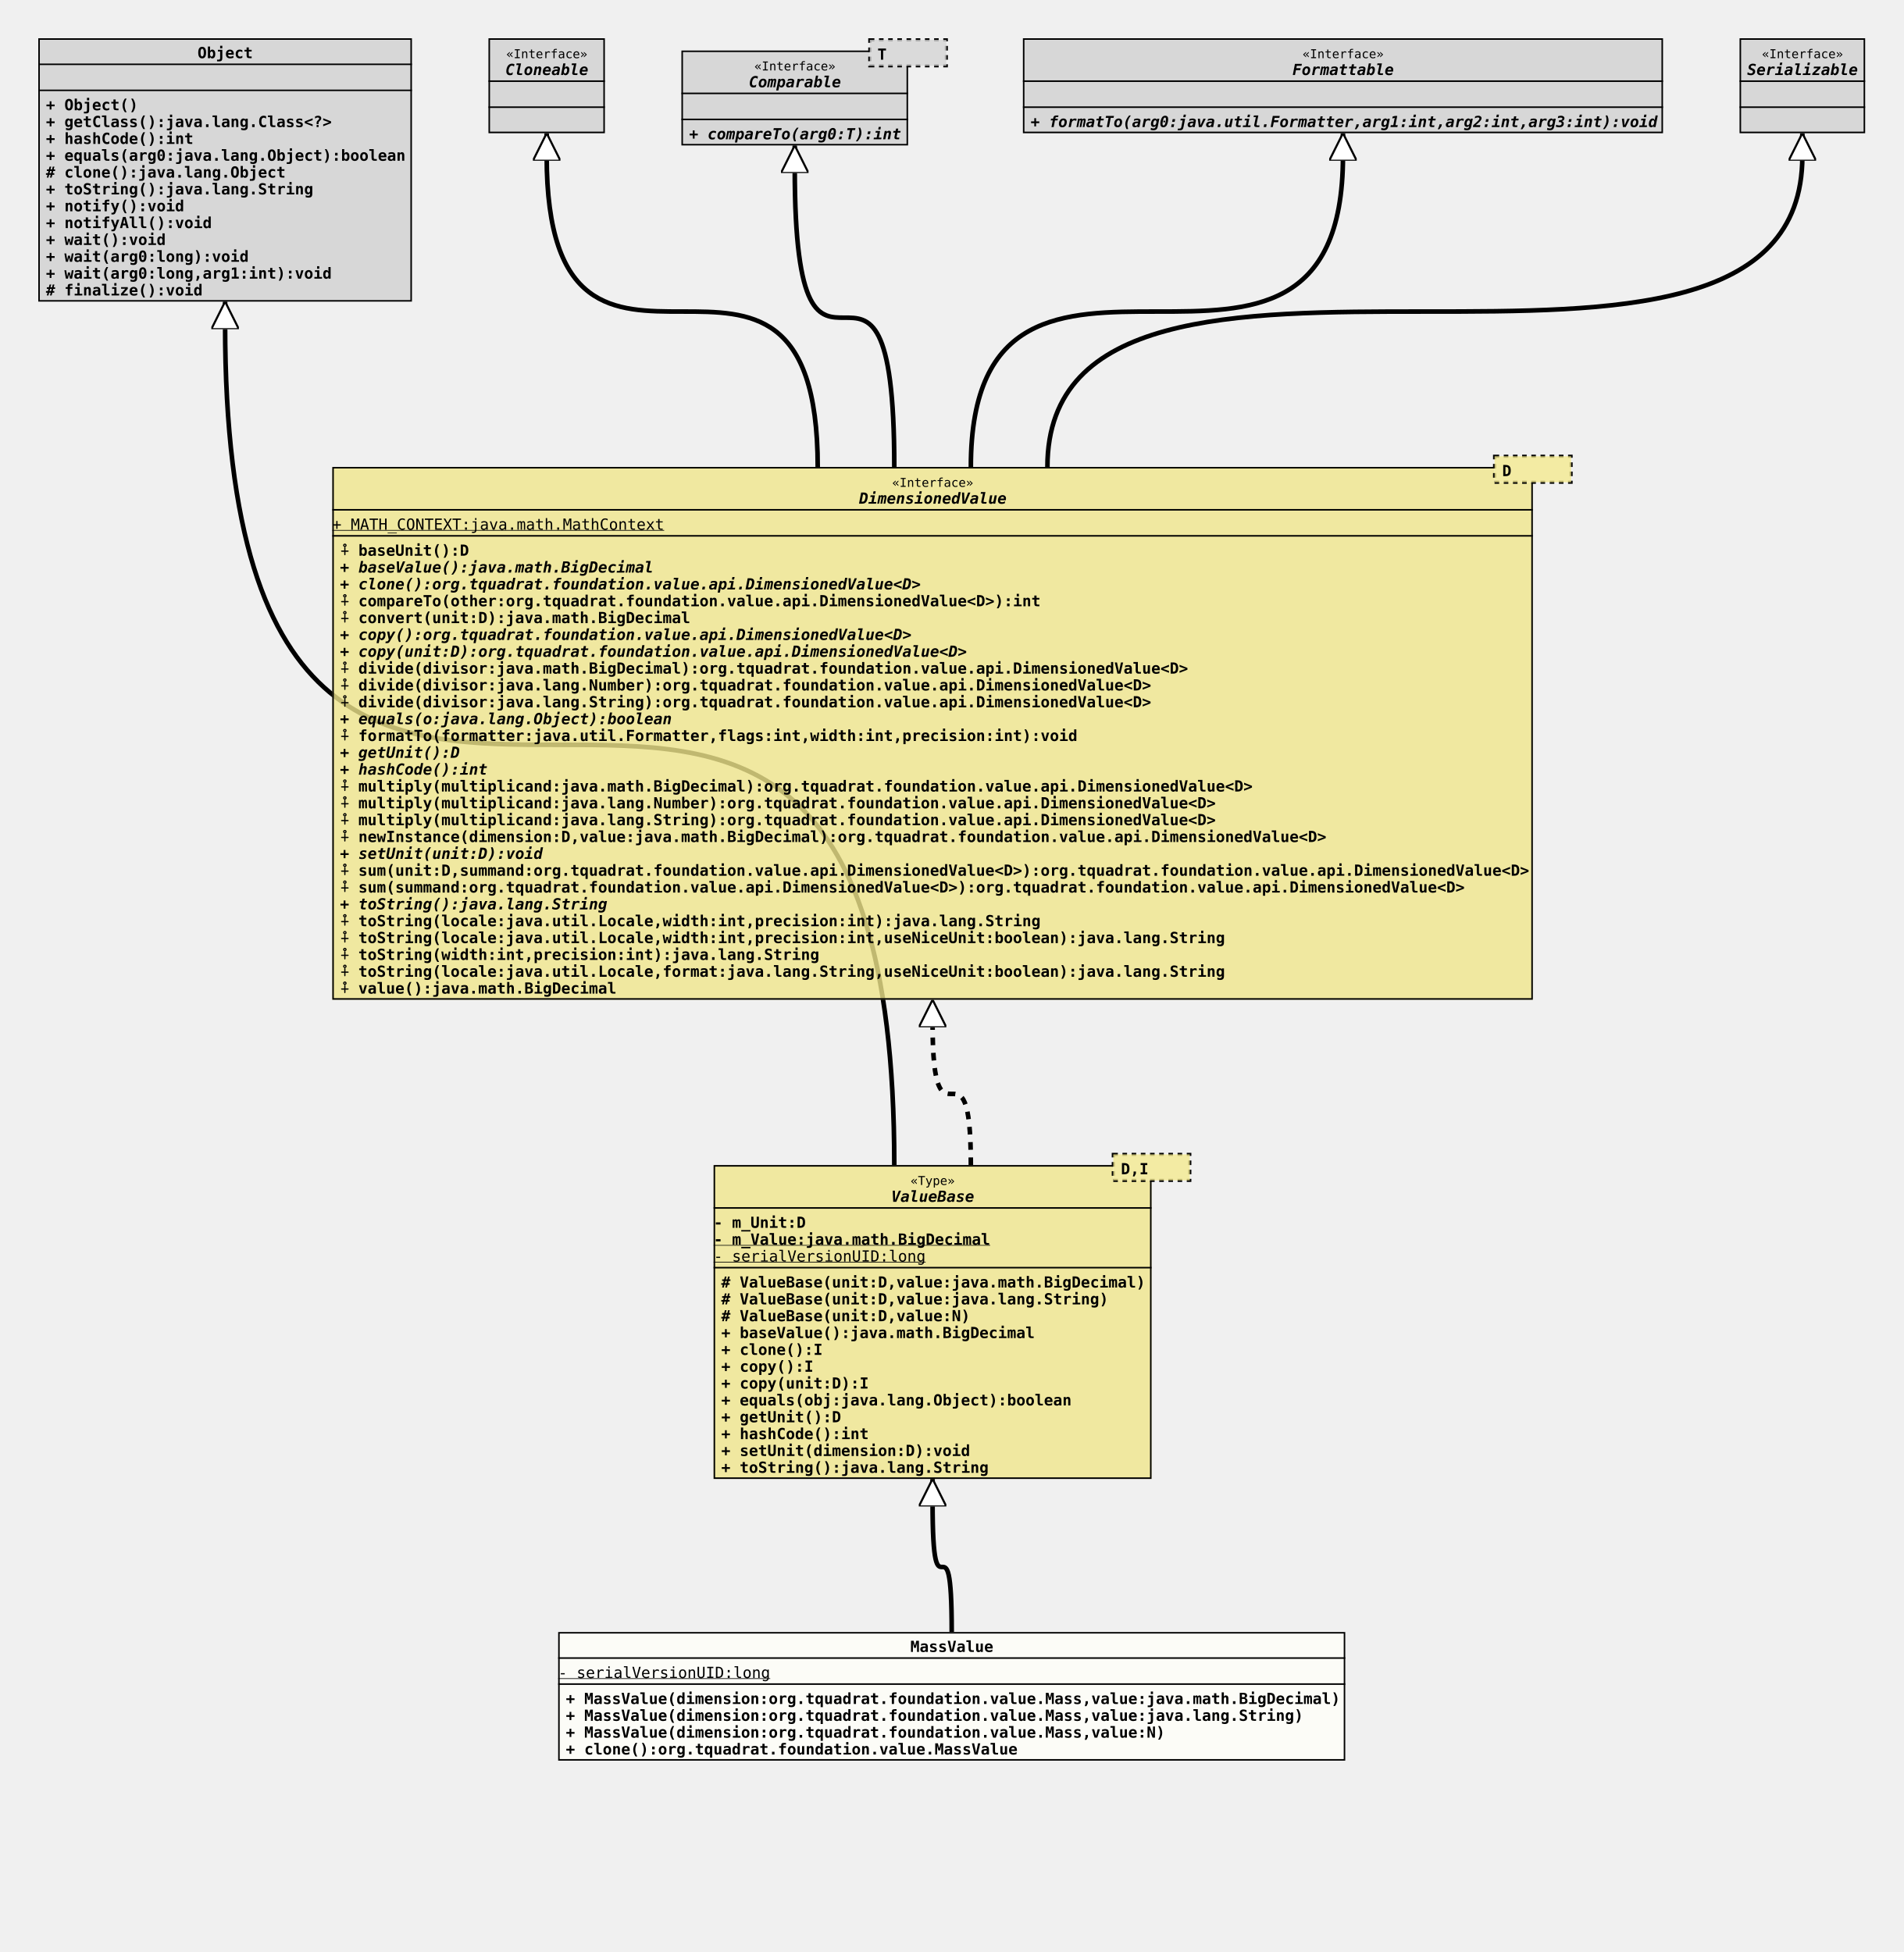
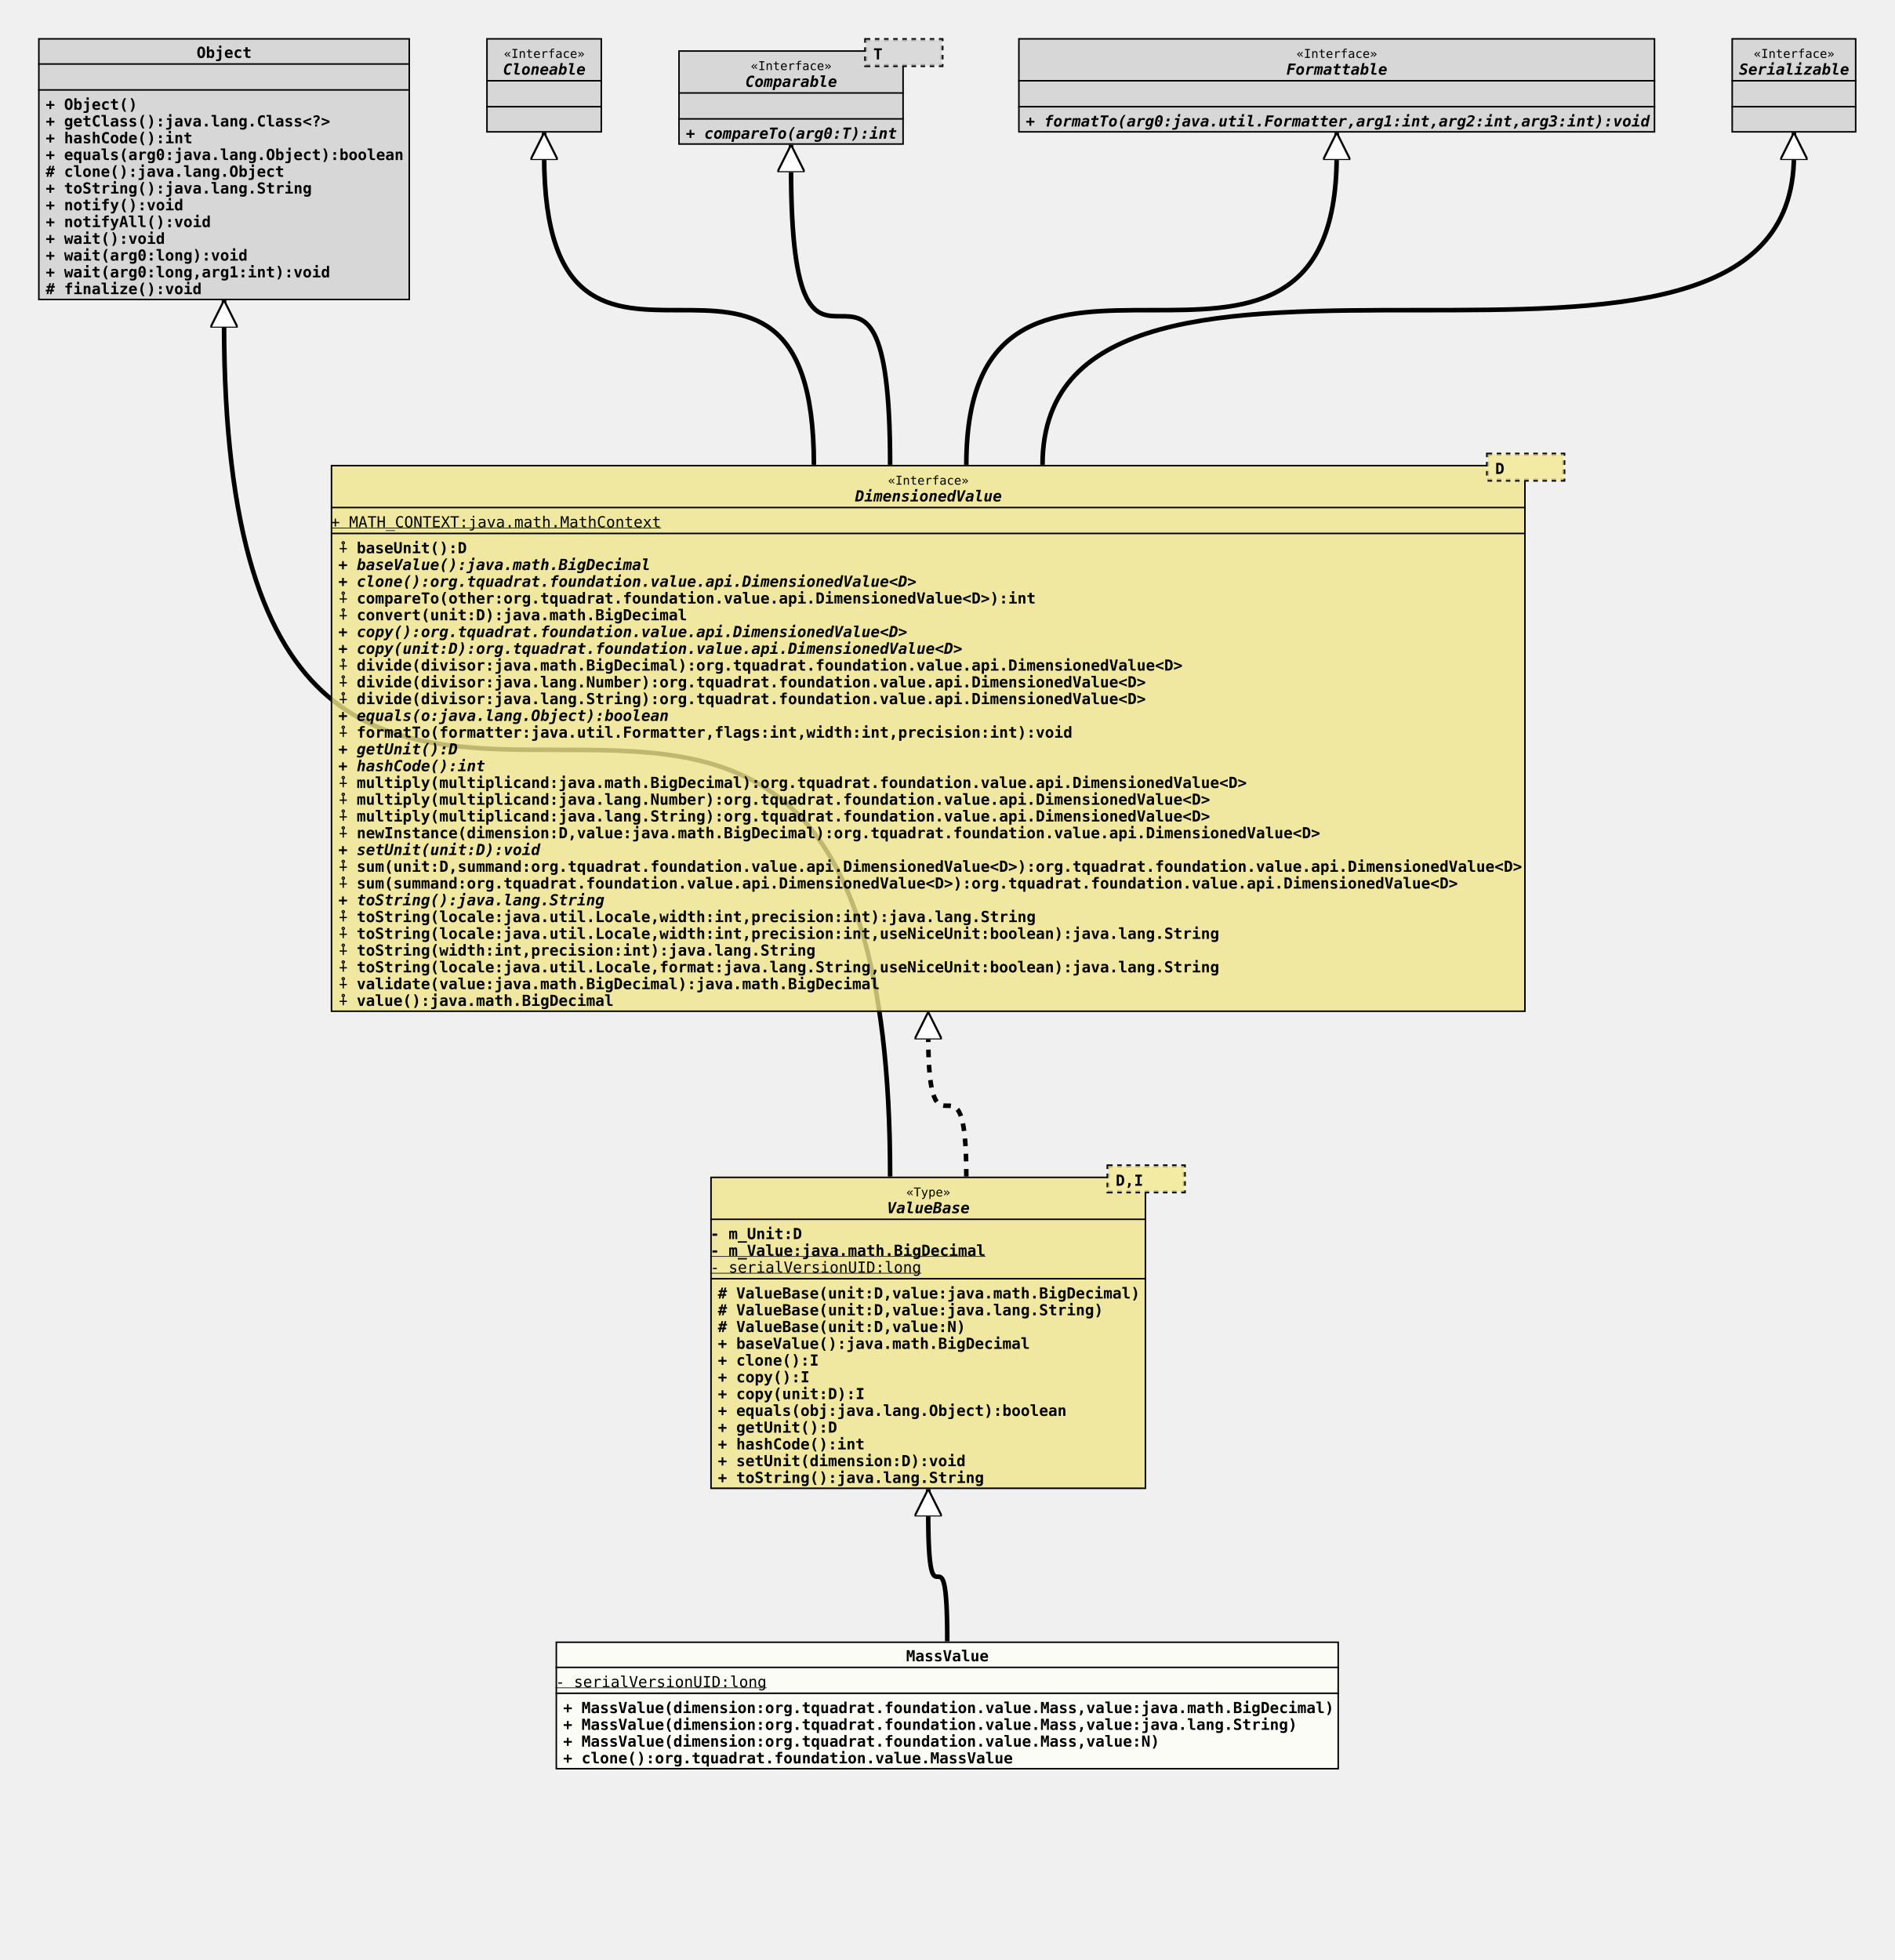
- <svg xmlns="http://www.w3.org/2000/svg" xmlns:xlink="http://www.w3.org/1999/xlink" version="1.1" baseProfile="full" width="1243.000" height="1275.000">
+ <svg xmlns="http://www.w3.org/2000/svg" xmlns:xlink="http://www.w3.org/1999/xlink" version="1.1" baseProfile="full" width="1243.000" height="1286.000">
  <defs>
    <style>
            line
            {
              stroke: black;
            }
            line.separator
            {
              stroke:       black;
              stroke-width: 1;
            }
            marker
            {
              fill: white;
            }
            path
            {
              fill:   white;
              stroke: black;
            }
            path.implementation
            {
              fill:             none;
              stroke-dasharray: 5,5;
              stroke-width:     3;
            }
            path.inheritance
            {
              fill:         none;
              stroke-width: 3;
            }
            rect
            {
              fill:         none;
              stroke:       black;
              stroke-width: 2;
            }
            rect.externalClass
            {
              fill:         #D0D0D0;
              fill-opacity: 0.8;
            }
            rect.focusClass
            {
              fill:         #FFFFF9;
              fill-opacity: 0.8;
            }
            rect.otherClass
            {
              fill:         #F0E68C;
              fill-opacity: 0.8;
            }
            rect.template
            {
              fill:             #FFFFFF;
              fill-opacity:     1.0;
              stroke-dasharray: 3,3;
            }
            text
            {
              font-family: monospace;
              font-size:   10px;
              font-weight: bold;
            }
            text.abstract
            {
              font-style: italic;
            }
            text.final
            {
              text-decoration: underline;
            }
            text.static
            {
              font-weight: normal;
            }
            text.stereotype
            {
              font-size:   8px;
              font-weight: normal;
            }
            </style>
    <marker id="inheritance" viewBox="0,0,40,40" markerUnits="strokeWidth" refX="40" refY="20" markerWidth="6" markerHeight="6" orient="auto">
      <path d="M40,20 l-40,-20 v40 Z" fill="#ffffff" stroke="#000000" stroke-width="3" />
    </marker>
    <marker id="implementation" viewBox="0,0,40,40" markerUnits="strokeWidth" refX="40" refY="20" markerWidth="6" markerHeight="6" orient="auto">
      <path d="M40,20 l-40,-20 v40 Z" fill="#ffffff" stroke="#000000" stroke-width="3" />
    </marker>
    <clipPath id="ID000001">
      <rect class="focusClass" height="84.000" width="514.000" x="0.000" y="0.000" />
    </clipPath>
    <symbol id="org.tquadrat.foundation.value.MassValue">
      <g>
        <g class="focusClass" clip-path="url(#ID000001)">
          <rect x="0.000" y="0.000" width="514.000" height="84.000" class="focusClass" />
          <line x1="0.000" y1="17.000" x2="514.000" y2="17.000" class="separator" />
          <text x="230.000" y="13.000">MassValue</text>
          <line x1="0.000" y1="34.000" x2="514.000" y2="34.000" class="separator" />
          <text y="30.000" class="static final">- serialVersionUID:long</text>
          <text x="5.000" y="47.000">+ MassValue(dimension:org.tquadrat.foundation.value.Mass,value:java.math.BigDecimal)</text>
          <text x="5.000" y="58.000">+ MassValue(dimension:org.tquadrat.foundation.value.Mass,value:java.lang.String)</text>
          <text x="5.000" y="69.000">+ MassValue(dimension:org.tquadrat.foundation.value.Mass,value:N)</text>
          <text x="5.000" y="80.000">+ clone():org.tquadrat.foundation.value.MassValue</text>
        </g>
      </g>
    </symbol>
    <clipPath id="ID000002">
      <rect class="otherClass" height="205.000" width="286.000" x="0.000" y="8.000" />
    </clipPath>
    <symbol id="org.tquadrat.foundation.value.api.ValueBase">
      <g>
        <g clip-path="url(#ID000002)">
          <rect x="0.000" y="8.000" width="286.000" height="205.000" class="otherClass" />
          <line x1="0.000" y1="36.000" x2="286.000" y2="36.000" class="separator" />
          <text x="128.600" y="21.000" class="stereotype">«Type»</text>
          <text x="116.000" y="32.000" class="abstract">ValueBase</text>
          <line x1="0.000" y1="75.000" x2="286.000" y2="75.000" class="separator" />
          <text y="49.000">- m_Unit:D</text>
          <text y="60.000" class="final">- m_Value:java.math.BigDecimal</text>
          <text y="71.000" class="static final">- serialVersionUID:long</text>
          <text x="5.000" y="88.000"># ValueBase(unit:D,value:java.math.BigDecimal)</text>
          <text x="5.000" y="99.000"># ValueBase(unit:D,value:java.lang.String)</text>
          <text x="5.000" y="110.000"># ValueBase(unit:D,value:N)</text>
          <text x="5.000" y="121.000">+ baseValue():java.math.BigDecimal</text>
          <text x="5.000" y="132.000">+ clone():I</text>
          <text x="5.000" y="143.000">+ copy():I</text>
          <text x="5.000" y="154.000">+ copy(unit:D):I</text>
          <text x="5.000" y="165.000">+ equals(obj:java.lang.Object):boolean</text>
          <text x="5.000" y="176.000">+ getUnit():D</text>
          <text x="5.000" y="187.000">+ hashCode():int</text>
          <text x="5.000" y="198.000">+ setUnit(dimension:D):void</text>
          <text x="5.000" y="209.000">+ toString():java.lang.String</text>
        </g>
        <g transform="translate(261.000 0.000)">
          <rect x="0.000" y="1.000" width="50.000" height="17.000" class="template" />
          <rect x="0.000" y="1.000" width="50.000" height="17.000" class="otherClass" stroke="none" stroke-opacity="0.0" />
          <text x="5.000" y="14.000">D,I</text>
        </g>
      </g>
    </symbol>
    <clipPath id="ID000003">
      <rect class="externalClass" height="172.000" width="244.000" x="0.000" y="0.000" />
    </clipPath>
    <symbol id="java.lang.Object">
      <g>
        <g clip-path="url(#ID000003)">
          <rect x="0.000" y="0.000" width="244.000" height="172.000" class="externalClass" />
          <line x1="0.000" y1="17.000" x2="244.000" y2="17.000" class="separator" />
          <text x="104.000" y="13.000">Object</text>
          <line x1="0.000" y1="34.000" x2="244.000" y2="34.000" class="separator" />
          <text x="5.000" y="30.000" />
          <text x="5.000" y="47.000">+ Object()</text>
          <text x="5.000" y="58.000">+ getClass():java.lang.Class&lt;?&gt;</text>
          <text x="5.000" y="69.000">+ hashCode():int</text>
          <text x="5.000" y="80.000">+ equals(arg0:java.lang.Object):boolean</text>
          <text x="5.000" y="91.000"># clone():java.lang.Object</text>
          <text x="5.000" y="102.000">+ toString():java.lang.String</text>
          <text x="5.000" y="113.000">+ notify():void</text>
          <text x="5.000" y="124.000">+ notifyAll():void</text>
          <text x="5.000" y="135.000">+ wait():void</text>
          <text x="5.000" y="146.000">+ wait(arg0:long):void</text>
          <text x="5.000" y="157.000">+ wait(arg0:long,arg1:int):void</text>
          <text x="5.000" y="168.000"># finalize():void</text>
        </g>
      </g>
    </symbol>
    <clipPath id="ID000004">
-       <rect class="otherClass" height="348.000" width="784.000" x="0.000" y="8.000" />
+       <rect class="otherClass" height="359.000" width="784.000" x="0.000" y="8.000" />
    </clipPath>
    <symbol id="org.tquadrat.foundation.value.api.DimensionedValue">
      <g>
        <g clip-path="url(#ID000004)">
-           <rect x="0.000" y="8.000" width="784.000" height="348.000" class="otherClass" />
+           <rect x="0.000" y="8.000" width="784.000" height="359.000" class="otherClass" />
          <line x1="0.000" y1="36.000" x2="784.000" y2="36.000" class="separator" />
          <text x="365.600" y="21.000" class="stereotype">«Interface»</text>
          <text x="344.000" y="32.000" class="abstract">DimensionedValue</text>
          <line x1="0.000" y1="53.000" x2="784.000" y2="53.000" class="separator" />
          <text y="49.000" class="static final">+ MATH_CONTEXT:java.math.MathContext</text>
          <text x="5.000" y="66.000">⨢ baseUnit():D</text>
          <text x="5.000" y="77.000" class="abstract">+ baseValue():java.math.BigDecimal</text>
          <text x="5.000" y="88.000" class="abstract">+ clone():org.tquadrat.foundation.value.api.DimensionedValue&lt;D&gt;</text>
          <text x="5.000" y="99.000">⨢ compareTo(other:org.tquadrat.foundation.value.api.DimensionedValue&lt;D&gt;):int</text>
          <text x="5.000" y="110.000">⨢ convert(unit:D):java.math.BigDecimal</text>
          <text x="5.000" y="121.000" class="abstract">+ copy():org.tquadrat.foundation.value.api.DimensionedValue&lt;D&gt;</text>
          <text x="5.000" y="132.000" class="abstract">+ copy(unit:D):org.tquadrat.foundation.value.api.DimensionedValue&lt;D&gt;</text>
          <text x="5.000" y="143.000">⨢ divide(divisor:java.math.BigDecimal):org.tquadrat.foundation.value.api.DimensionedValue&lt;D&gt;</text>
          <text x="5.000" y="154.000">⨢ divide(divisor:java.lang.Number):org.tquadrat.foundation.value.api.DimensionedValue&lt;D&gt;</text>
          <text x="5.000" y="165.000">⨢ divide(divisor:java.lang.String):org.tquadrat.foundation.value.api.DimensionedValue&lt;D&gt;</text>
          <text x="5.000" y="176.000" class="abstract">+ equals(o:java.lang.Object):boolean</text>
          <text x="5.000" y="187.000">⨢ formatTo(formatter:java.util.Formatter,flags:int,width:int,precision:int):void</text>
          <text x="5.000" y="198.000" class="abstract">+ getUnit():D</text>
          <text x="5.000" y="209.000" class="abstract">+ hashCode():int</text>
          <text x="5.000" y="220.000">⨢ multiply(multiplicand:java.math.BigDecimal):org.tquadrat.foundation.value.api.DimensionedValue&lt;D&gt;</text>
          <text x="5.000" y="231.000">⨢ multiply(multiplicand:java.lang.Number):org.tquadrat.foundation.value.api.DimensionedValue&lt;D&gt;</text>
          <text x="5.000" y="242.000">⨢ multiply(multiplicand:java.lang.String):org.tquadrat.foundation.value.api.DimensionedValue&lt;D&gt;</text>
          <text x="5.000" y="253.000">⨢ newInstance(dimension:D,value:java.math.BigDecimal):org.tquadrat.foundation.value.api.DimensionedValue&lt;D&gt;</text>
          <text x="5.000" y="264.000" class="abstract">+ setUnit(unit:D):void</text>
          <text x="5.000" y="275.000">⨢ sum(unit:D,summand:org.tquadrat.foundation.value.api.DimensionedValue&lt;D&gt;):org.tquadrat.foundation.value.api.DimensionedValue&lt;D&gt;</text>
          <text x="5.000" y="286.000">⨢ sum(summand:org.tquadrat.foundation.value.api.DimensionedValue&lt;D&gt;):org.tquadrat.foundation.value.api.DimensionedValue&lt;D&gt;</text>
          <text x="5.000" y="297.000" class="abstract">+ toString():java.lang.String</text>
          <text x="5.000" y="308.000">⨢ toString(locale:java.util.Locale,width:int,precision:int):java.lang.String</text>
          <text x="5.000" y="319.000">⨢ toString(locale:java.util.Locale,width:int,precision:int,useNiceUnit:boolean):java.lang.String</text>
          <text x="5.000" y="330.000">⨢ toString(width:int,precision:int):java.lang.String</text>
          <text x="5.000" y="341.000">⨢ toString(locale:java.util.Locale,format:java.lang.String,useNiceUnit:boolean):java.lang.String</text>
-           <text x="5.000" y="352.000">⨢ value():java.math.BigDecimal</text>
+           <text x="5.000" y="352.000">⨢ validate(value:java.math.BigDecimal):java.math.BigDecimal</text>
+           <text x="5.000" y="363.000">⨢ value():java.math.BigDecimal</text>
        </g>
        <g transform="translate(759.000 0.000)">
          <rect x="0.000" y="1.000" width="50.000" height="17.000" class="template" />
          <rect x="0.000" y="1.000" width="50.000" height="17.000" class="otherClass" stroke="none" stroke-opacity="0.0" />
          <text x="5.000" y="14.000">D</text>
        </g>
      </g>
    </symbol>
    <clipPath id="ID000005">
      <rect class="externalClass" height="62.000" width="76.000" x="0.000" y="0.000" />
    </clipPath>
    <symbol id="java.lang.Cloneable">
      <g>
        <g clip-path="url(#ID000005)">
          <rect x="0.000" y="0.000" width="76.000" height="62.000" class="externalClass" />
          <line x1="0.000" y1="28.000" x2="76.000" y2="28.000" class="separator" />
          <text x="11.600" y="13.000" class="stereotype">«Interface»</text>
          <text x="11.000" y="24.000" class="abstract">Cloneable</text>
          <line x1="0.000" y1="45.000" x2="76.000" y2="45.000" class="separator" />
          <text x="5.000" y="41.000" />
          <text x="5.000" y="58.000" />
        </g>
      </g>
    </symbol>
    <clipPath id="ID000006">
      <rect class="externalClass" height="62.000" width="148.000" x="0.000" y="8.000" />
    </clipPath>
    <symbol id="java.lang.Comparable">
      <g>
        <g clip-path="url(#ID000006)">
          <rect x="0.000" y="8.000" width="148.000" height="62.000" class="externalClass" />
          <line x1="0.000" y1="36.000" x2="148.000" y2="36.000" class="separator" />
          <text x="47.600" y="21.000" class="stereotype">«Interface»</text>
          <text x="44.000" y="32.000" class="abstract">Comparable</text>
          <line x1="0.000" y1="53.000" x2="148.000" y2="53.000" class="separator" />
          <text x="5.000" y="49.000" />
          <text x="5.000" y="66.000" class="abstract">+ compareTo(arg0:T):int</text>
        </g>
        <g transform="translate(123.000 0.000)">
          <rect x="0.000" y="1.000" width="50.000" height="17.000" class="template" />
          <rect x="0.000" y="1.000" width="50.000" height="17.000" class="externalClass" stroke="none" stroke-opacity="0.0" />
          <text x="5.000" y="14.000">T</text>
        </g>
      </g>
    </symbol>
    <clipPath id="ID000007">
      <rect class="externalClass" height="62.000" width="418.000" x="0.000" y="0.000" />
    </clipPath>
    <symbol id="java.util.Formattable">
      <g>
        <g clip-path="url(#ID000007)">
          <rect x="0.000" y="0.000" width="418.000" height="62.000" class="externalClass" />
          <line x1="0.000" y1="28.000" x2="418.000" y2="28.000" class="separator" />
          <text x="182.600" y="13.000" class="stereotype">«Interface»</text>
          <text x="176.000" y="24.000" class="abstract">Formattable</text>
          <line x1="0.000" y1="45.000" x2="418.000" y2="45.000" class="separator" />
          <text x="5.000" y="41.000" />
          <text x="5.000" y="58.000" class="abstract">+ formatTo(arg0:java.util.Formatter,arg1:int,arg2:int,arg3:int):void</text>
        </g>
      </g>
    </symbol>
    <clipPath id="ID000008">
      <rect class="externalClass" height="62.000" width="82.000" x="0.000" y="0.000" />
    </clipPath>
    <symbol id="java.io.Serializable">
      <g>
        <g clip-path="url(#ID000008)">
          <rect x="0.000" y="0.000" width="82.000" height="62.000" class="externalClass" />
          <line x1="0.000" y1="28.000" x2="82.000" y2="28.000" class="separator" />
          <text x="14.600" y="13.000" class="stereotype">«Interface»</text>
          <text x="5.000" y="24.000" class="abstract">Serializable</text>
          <line x1="0.000" y1="45.000" x2="82.000" y2="45.000" class="separator" />
          <text x="5.000" y="41.000" />
          <text x="5.000" y="58.000" />
        </g>
      </g>
    </symbol>
  </defs>
-   <path class="inheritance" d="M621.500,1066.000 c0.000,-85.000,-12.500,0.000,-12.500,-85.000 v-15" marker-end="url(#inheritance)" />
-   <path class="inheritance" d="M584.000,761.000 c0.000,-549.000,-437.000,0.000,-437.000,-549.000 v-15" marker-end="url(#inheritance)" />
-   <path class="implementation" d="M634.000,761.000 c0.000,-93.000,-25.000,0.000,-25.000,-93.000 v-15" marker-end="url(#implementation)" />
+   <path class="inheritance" d="M621.500,1077.000 c0.000,-85.000,-12.500,0.000,-12.500,-85.000 v-15" marker-end="url(#inheritance)" />
+   <path class="inheritance" d="M584.000,772.000 c0.000,-560.000,-437.000,0.000,-437.000,-560.000 v-15" marker-end="url(#inheritance)" />
+   <path class="implementation" d="M634.000,772.000 c0.000,-93.000,-25.000,0.000,-25.000,-93.000 v-15" marker-end="url(#implementation)" />
  <path class="inheritance" d="M534.000,305.000 c0.000,-203.000,-177.000,0.000,-177.000,-203.000 v-15" marker-end="url(#inheritance)" />
  <path class="inheritance" d="M584.000,305.000 c0.000,-195.000,-65.000,0.000,-65.000,-195.000 v-15" marker-end="url(#inheritance)" />
  <path class="inheritance" d="M634.000,305.000 c0.000,-203.000,243.000,0.000,243.000,-203.000 v-15" marker-end="url(#inheritance)" />
  <path class="inheritance" d="M684.000,305.000 c0.000,-203.000,493.000,0.000,493.000,-203.000 v-15" marker-end="url(#inheritance)" />
  <use x="25.000" y="25.000" xlink:href="#java.lang.Object" />
  <use x="319.000" y="25.000" xlink:href="#java.lang.Cloneable" />
  <use x="445.000" y="25.000" xlink:href="#java.lang.Comparable" />
  <use x="668.000" y="25.000" xlink:href="#java.util.Formattable" />
  <use x="1136.000" y="25.000" xlink:href="#java.io.Serializable" />
  <use x="217.000" y="297.000" xlink:href="#org.tquadrat.foundation.value.api.DimensionedValue" />
-   <use x="466.000" y="753.000" xlink:href="#org.tquadrat.foundation.value.api.ValueBase" />
-   <use x="364.500" y="1066.000" xlink:href="#org.tquadrat.foundation.value.MassValue" />
+   <use x="466.000" y="764.000" xlink:href="#org.tquadrat.foundation.value.api.ValueBase" />
+   <use x="364.500" y="1077.000" xlink:href="#org.tquadrat.foundation.value.MassValue" />
</svg>
